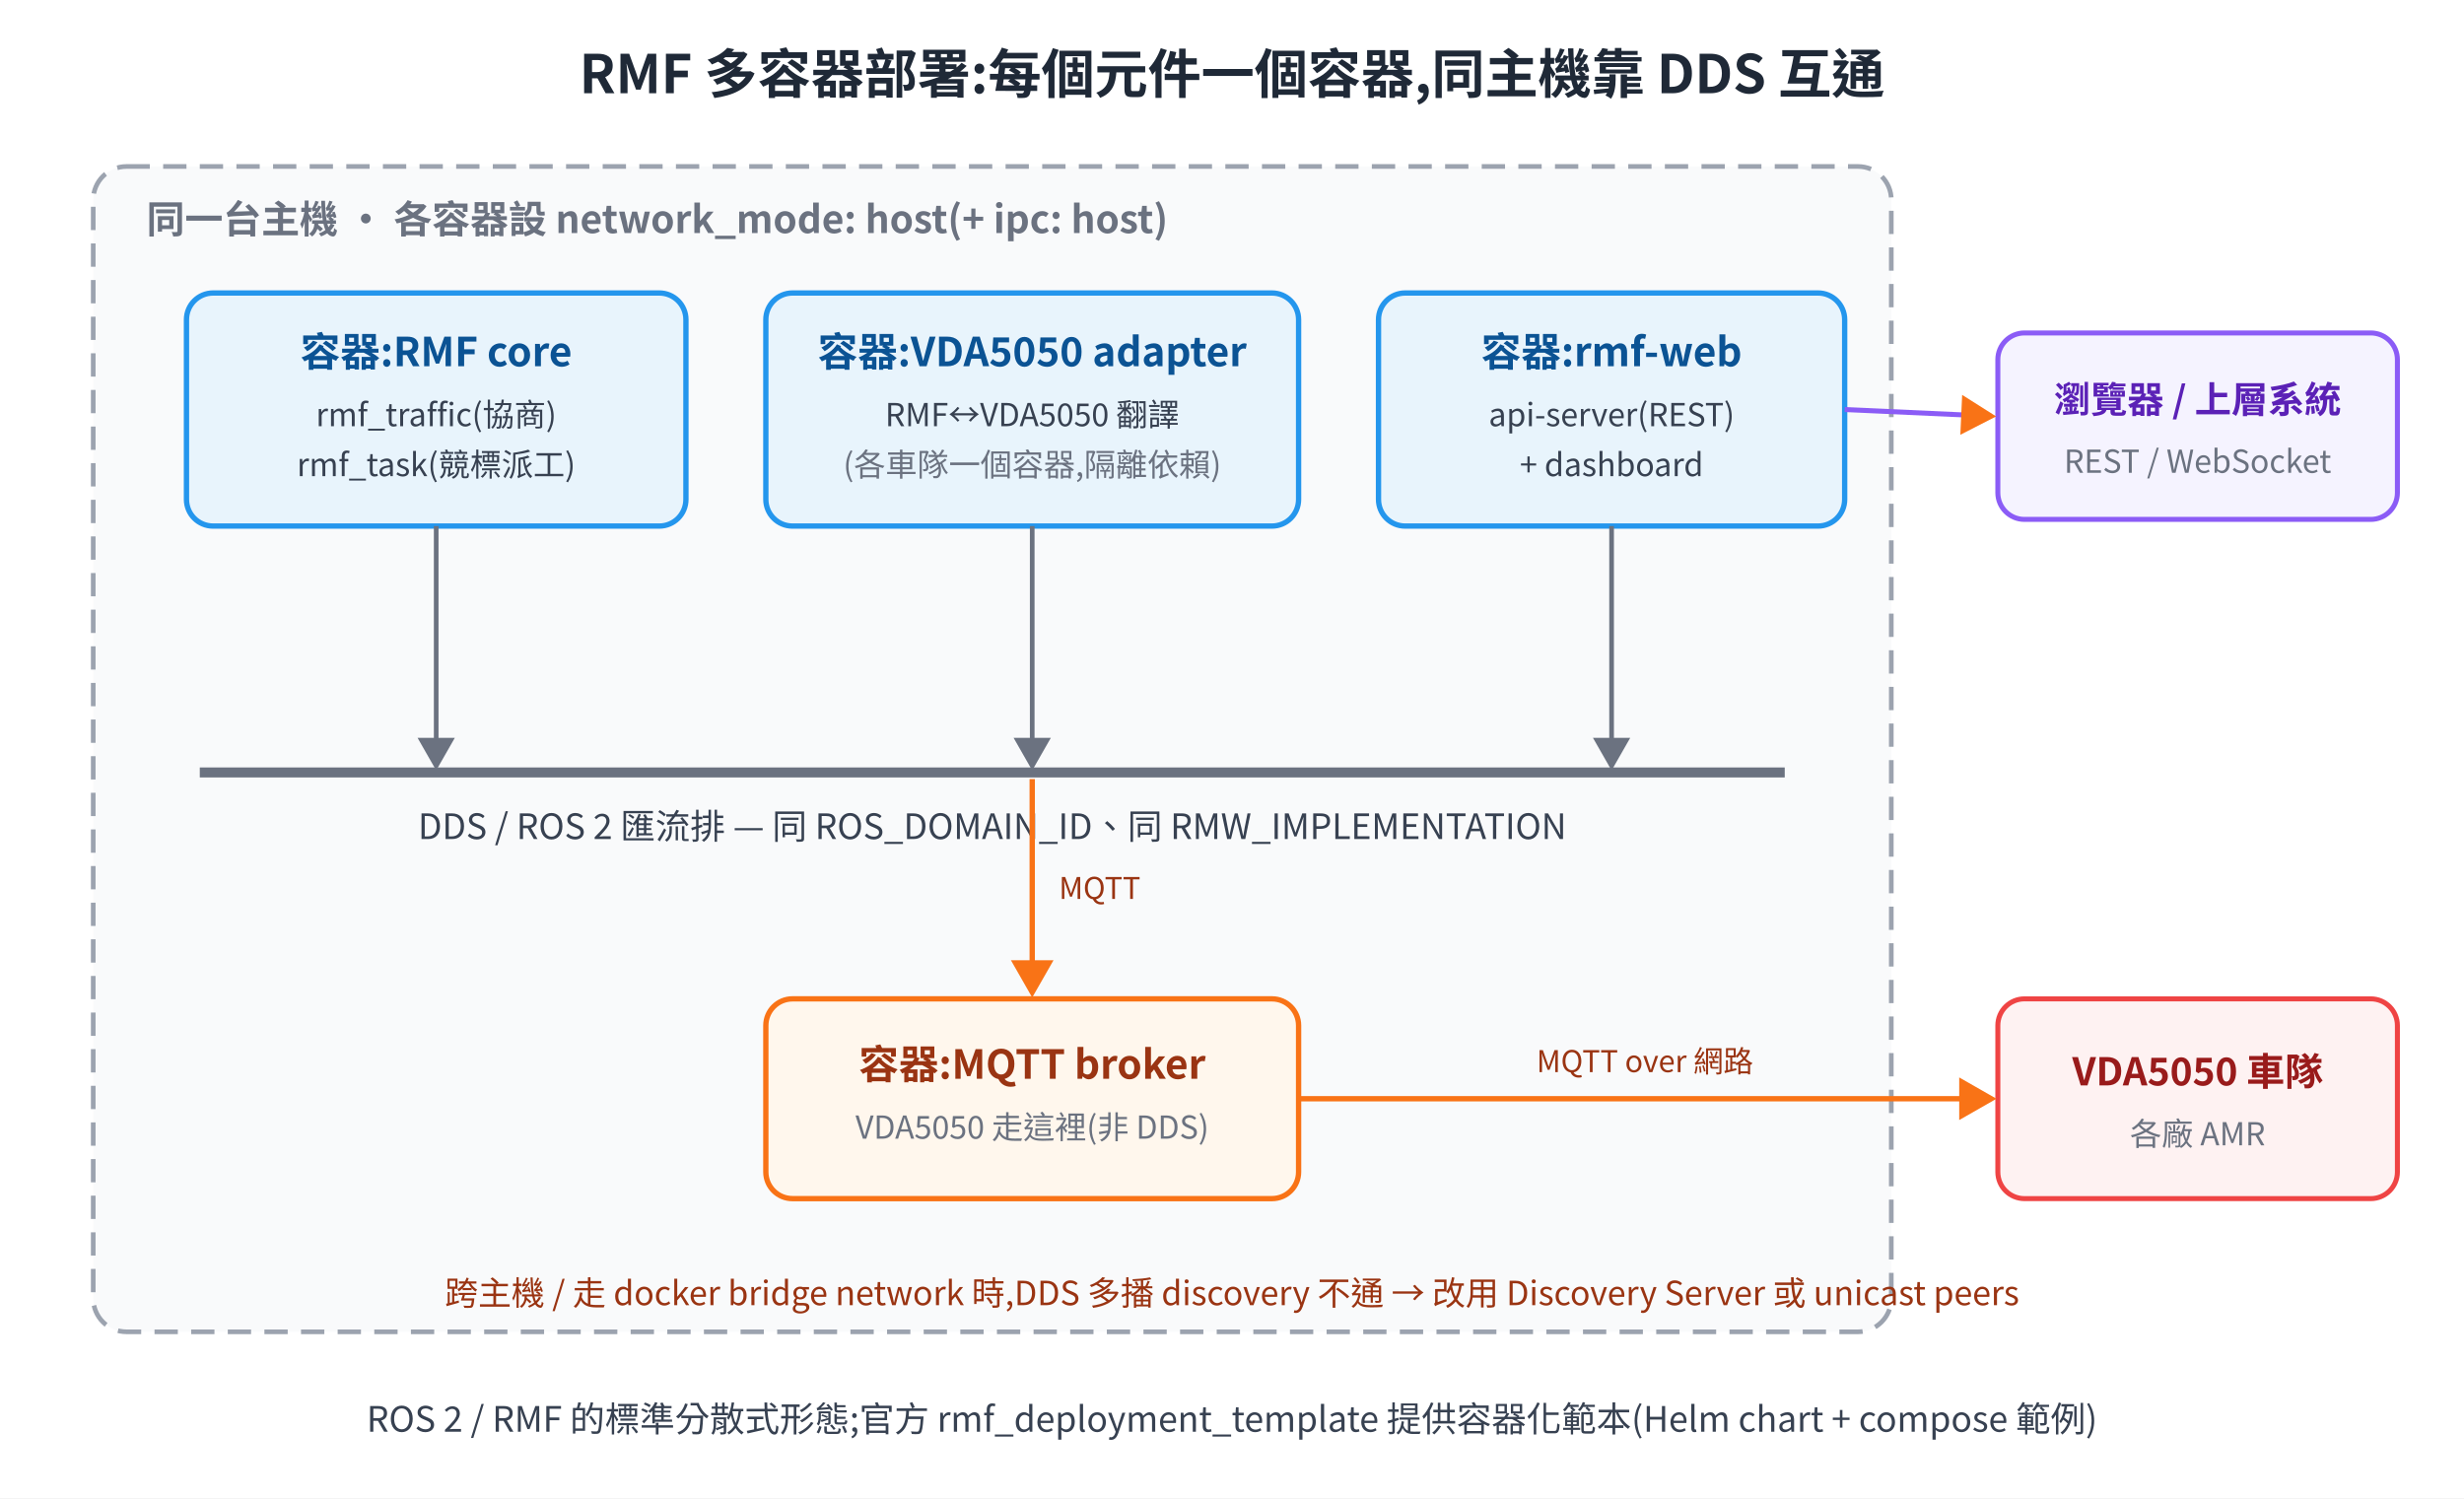
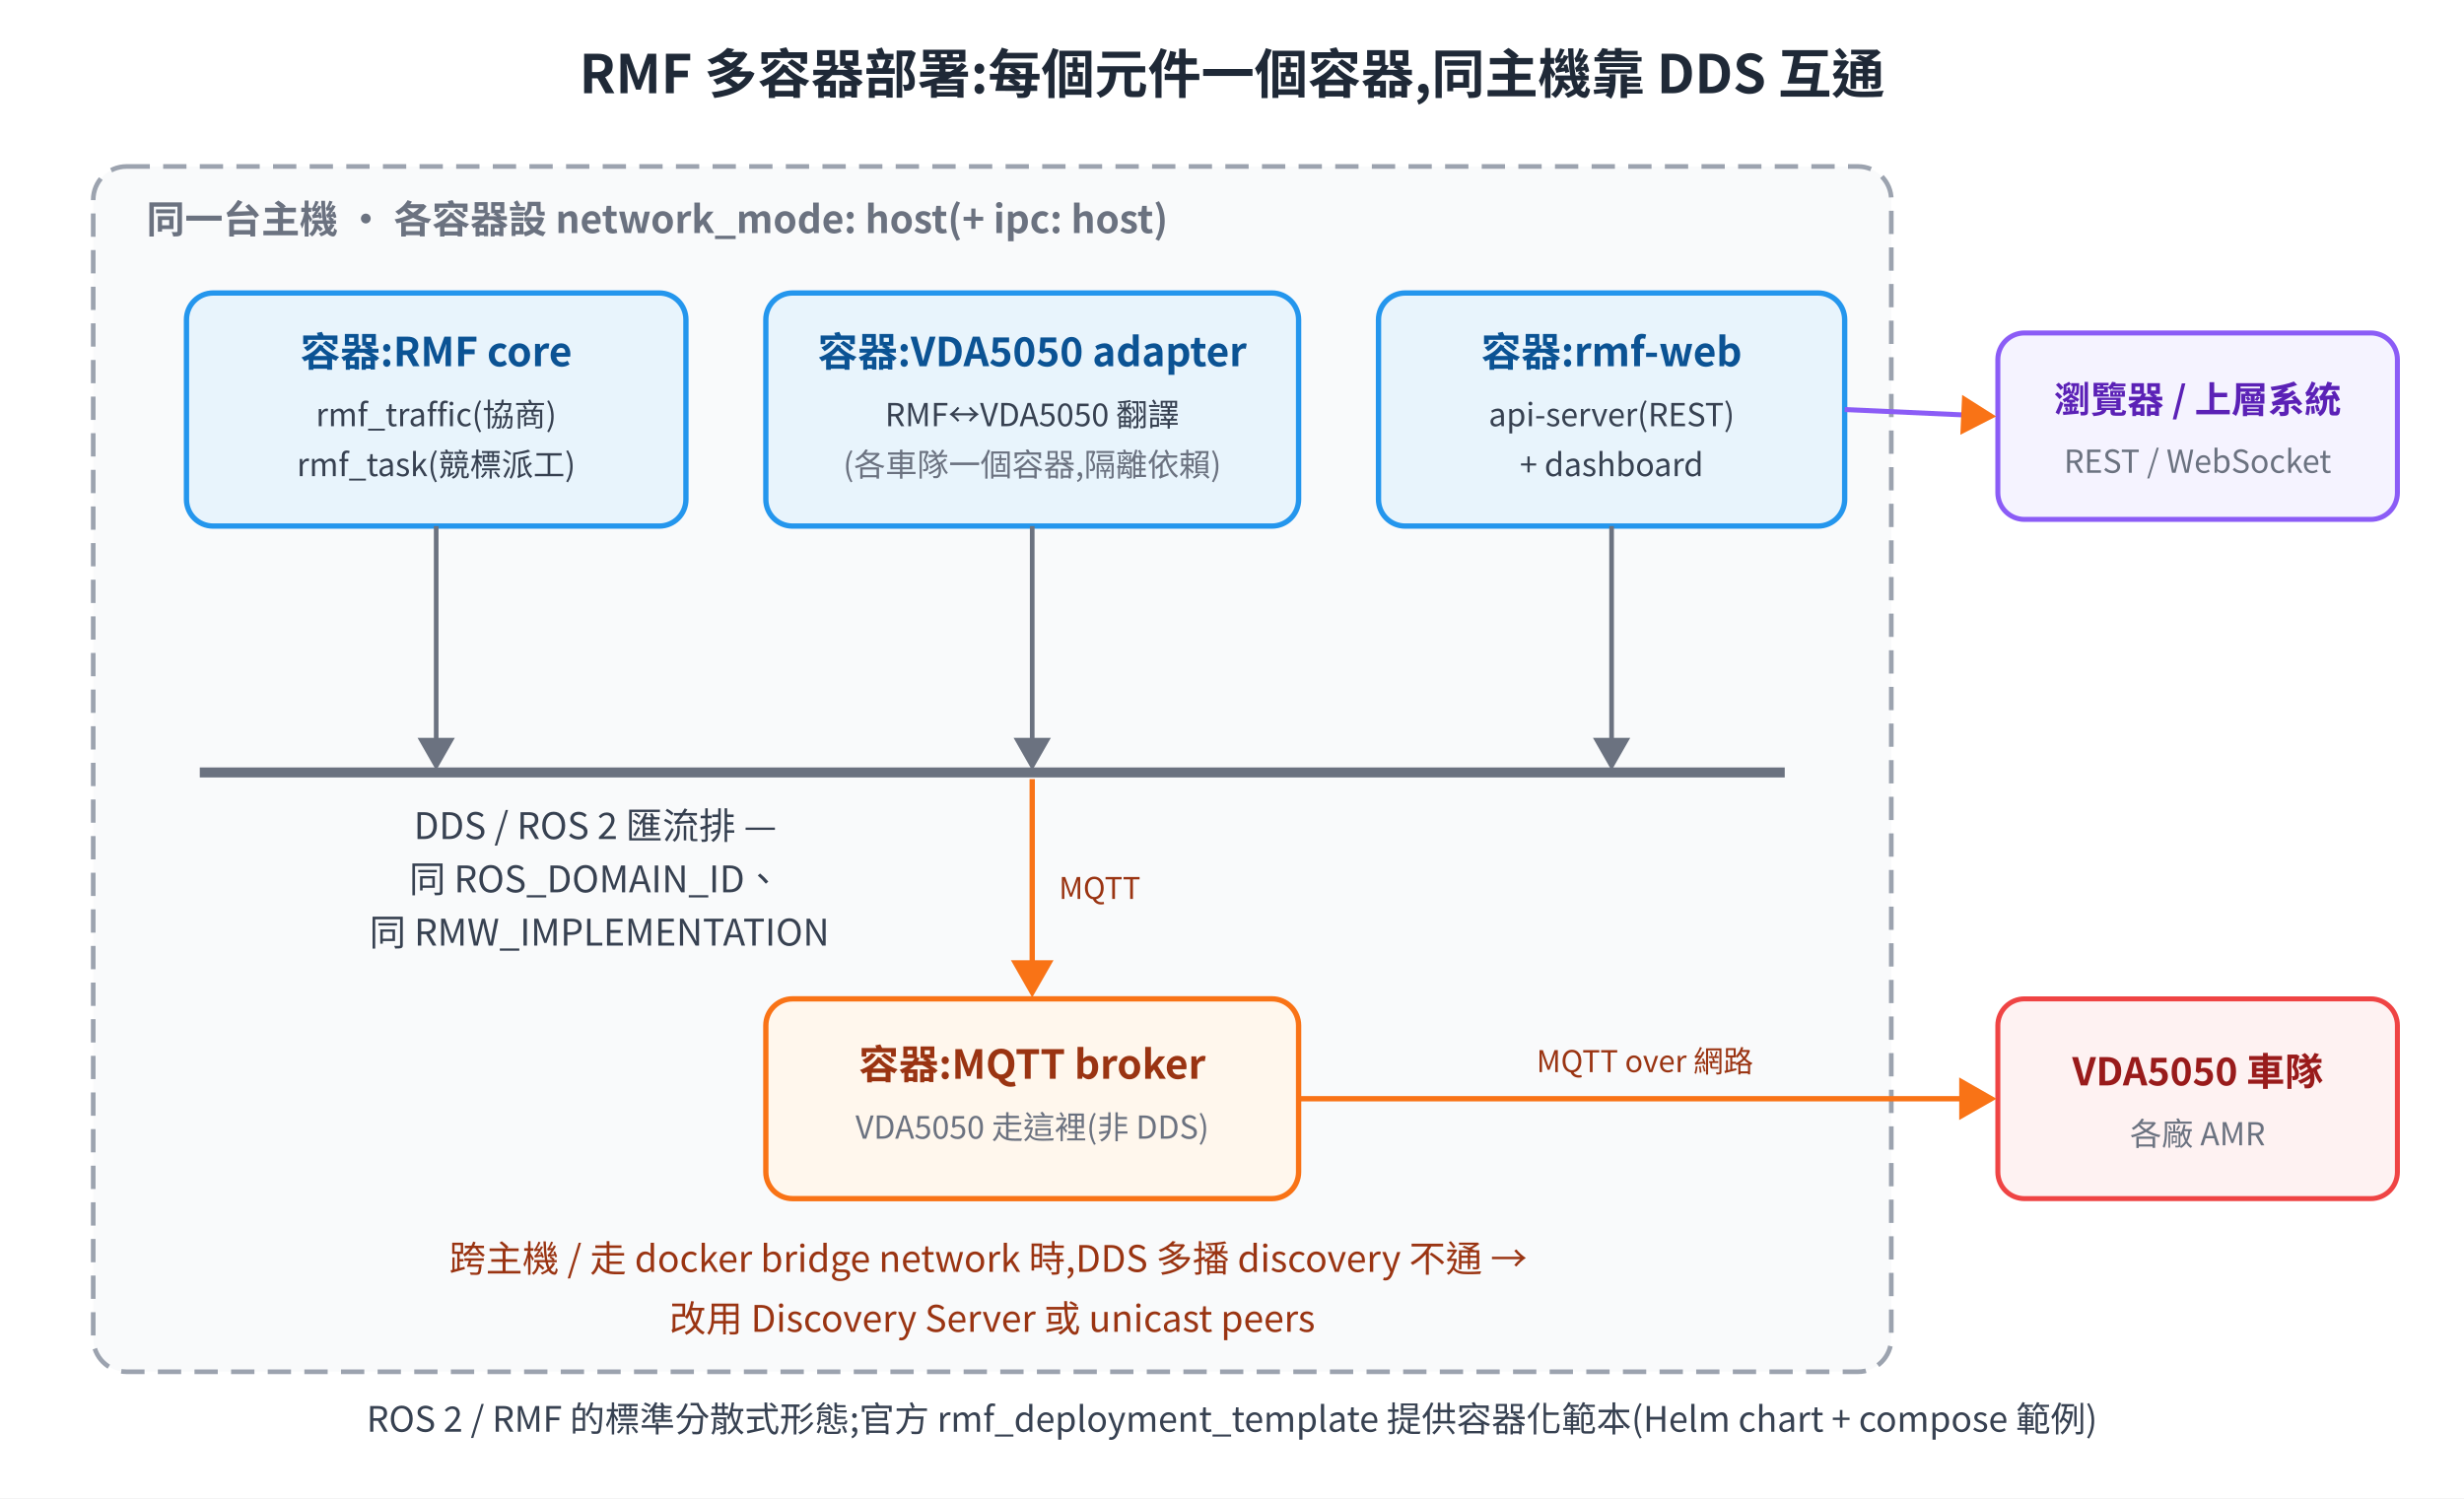
<svg xmlns="http://www.w3.org/2000/svg" viewBox="0 0 740 450" font-family="'Noto Sans CJK TC','PingFang TC','Microsoft JhengHei',sans-serif">
  <defs>
    <marker id="mc-d" markerWidth="9" markerHeight="9" refX="6" refY="4" orient="auto">
      <path d="M0,0 L7,4 L0,8 Z" fill="#6B7280" />
    </marker>
    <marker id="mc-o" markerWidth="9" markerHeight="9" refX="6" refY="4" orient="auto">
      <path d="M0,0 L7,4 L0,8 Z" fill="#F97316" />
    </marker>
  </defs>
  <rect width="740" height="450" fill="#ffffff" />
  <text x="370" y="28" text-anchor="middle" font-size="16" font-weight="700" fill="#1F2937">RMF 多容器部署:每個元件一個容器,同主機靠 DDS 互通</text>
-   <rect x="28" y="50" width="540" height="350" rx="10" fill="#F9FAFB" stroke="#9CA3AF" stroke-width="1.4" stroke-dasharray="7,4" />
+   <rect x="28" y="50" width="540" height="362" rx="10" fill="#F9FAFB" stroke="#9CA3AF" stroke-width="1.4" stroke-dasharray="7,4" />
  <text x="44" y="70" font-size="11.5" font-weight="700" fill="#6B7280">同一台主機 · 各容器設 network_mode: host(+ ipc: host)</text>
  <line x1="60" y1="232" x2="536" y2="232" stroke="#6B7280" stroke-width="3" />
-   <text x="298" y="252" text-anchor="middle" font-size="10.5" fill="#374151">DDS / ROS 2 匯流排 — 同 ROS_DOMAIN_ID、同 RMW_IMPLEMENTATION</text>
+   <text x="180" y="252" text-anchor="middle" font-size="11" fill="#374151">
+     <tspan x="180" y="252">DDS / ROS 2 匯流排 — </tspan>
+     <tspan x="180" y="268">同 ROS_DOMAIN_ID、</tspan>
+     <tspan x="180" y="284">同 RMW_IMPLEMENTATION</tspan>
+   </text>
  <rect x="56" y="88" width="150" height="70" rx="8" fill="#E8F4FC" stroke="#2496ED" stroke-width="1.6" />
  <text x="131" y="110" text-anchor="middle" font-size="12" font-weight="700" fill="#0B5394">容器:RMF core</text>
  <text x="131" y="128" text-anchor="middle" font-size="9.5" fill="#374151">rmf_traffic(協商)</text>
  <text x="131" y="143" text-anchor="middle" font-size="9.5" fill="#374151">rmf_task(競標派工)</text>
  <line x1="131" y1="158" x2="131" y2="230" stroke="#6B7280" stroke-width="1.4" marker-end="url(#mc-d)" />
  <rect x="230" y="88" width="160" height="70" rx="8" fill="#E8F4FC" stroke="#2496ED" stroke-width="1.6" />
  <text x="310" y="110" text-anchor="middle" font-size="12" font-weight="700" fill="#0B5394">容器:VDA5050 adapter</text>
  <text x="310" y="128" text-anchor="middle" font-size="9.5" fill="#374151">RMF↔VDA5050 翻譯</text>
  <text x="310" y="143" text-anchor="middle" font-size="9.5" fill="#6B7280">(各車隊一個容器,隔離依賴)</text>
  <line x1="310" y1="158" x2="310" y2="230" stroke="#6B7280" stroke-width="1.4" marker-end="url(#mc-d)" />
  <rect x="414" y="88" width="140" height="70" rx="8" fill="#E8F4FC" stroke="#2496ED" stroke-width="1.6" />
  <text x="484" y="110" text-anchor="middle" font-size="12" font-weight="700" fill="#0B5394">容器:rmf-web</text>
  <text x="484" y="128" text-anchor="middle" font-size="9.5" fill="#374151">api-server(REST)</text>
  <text x="484" y="143" text-anchor="middle" font-size="9.5" fill="#374151">+ dashboard</text>
  <line x1="484" y1="158" x2="484" y2="230" stroke="#6B7280" stroke-width="1.4" marker-end="url(#mc-d)" />
  <rect x="230" y="300" width="160" height="60" rx="8" fill="#FFF7ED" stroke="#F97316" stroke-width="1.6" />
  <text x="310" y="324" text-anchor="middle" font-size="12" font-weight="700" fill="#9A3412">容器:MQTT broker</text>
  <text x="310" y="342" text-anchor="middle" font-size="9.5" fill="#6B7280">VDA5050 走這裡(非 DDS)</text>
  <line x1="310" y1="234" x2="310" y2="298" stroke="#F97316" stroke-width="1.6" marker-end="url(#mc-o)" />
  <text x="318" y="270" font-size="9" fill="#9A3412">MQTT</text>
  <rect x="600" y="300" width="120" height="60" rx="8" fill="#FEF2F2" stroke="#EF4444" stroke-width="1.5" />
  <text x="660" y="326" text-anchor="middle" font-size="11.5" font-weight="700" fill="#991B1B">VDA5050 車隊</text>
  <text x="660" y="344" text-anchor="middle" font-size="9.5" fill="#6B7280">各廠 AMR</text>
  <line x1="390" y1="330" x2="598" y2="330" stroke="#F97316" stroke-width="1.6" marker-end="url(#mc-o)" />
  <text x="494" y="322" text-anchor="middle" font-size="9" fill="#9A3412">MQTT over 網路</text>
  <rect x="600" y="100" width="120" height="56" rx="8" fill="#F5F3FF" stroke="#8B5CF6" stroke-width="1.5" />
  <text x="660" y="124" text-anchor="middle" font-size="11" font-weight="700" fill="#5B21B6">瀏覽器 / 上層系統</text>
  <text x="660" y="142" text-anchor="middle" font-size="9.5" fill="#6B7280">REST / WebSocket</text>
  <line x1="554" y1="123" x2="598" y2="125" stroke="#8B5CF6" stroke-width="1.5" marker-end="url(#mc-o)" />
-   <text x="370" y="392" text-anchor="middle" font-size="10" fill="#9A3412">跨主機 / 走 docker bridge network 時,DDS 多播 discovery 不通 → 改用 Discovery Server 或 unicast peers</text>
+   <text x="298" y="382" text-anchor="middle" font-size="11" fill="#9A3412">
+     <tspan x="298" y="382">跨主機 / 走 docker bridge network 時,DDS 多播 discovery 不通 → </tspan>
+     <tspan x="298" y="400">改用 Discovery Server 或 unicast peers</tspan>
+   </text>
  <text x="370" y="430" text-anchor="middle" font-size="10.5" fill="#374151">ROS 2 / RMF 的標準分散式形態;官方 rmf_deployment_template 提供容器化範本(Helm chart + compose 範例)</text>
</svg>
